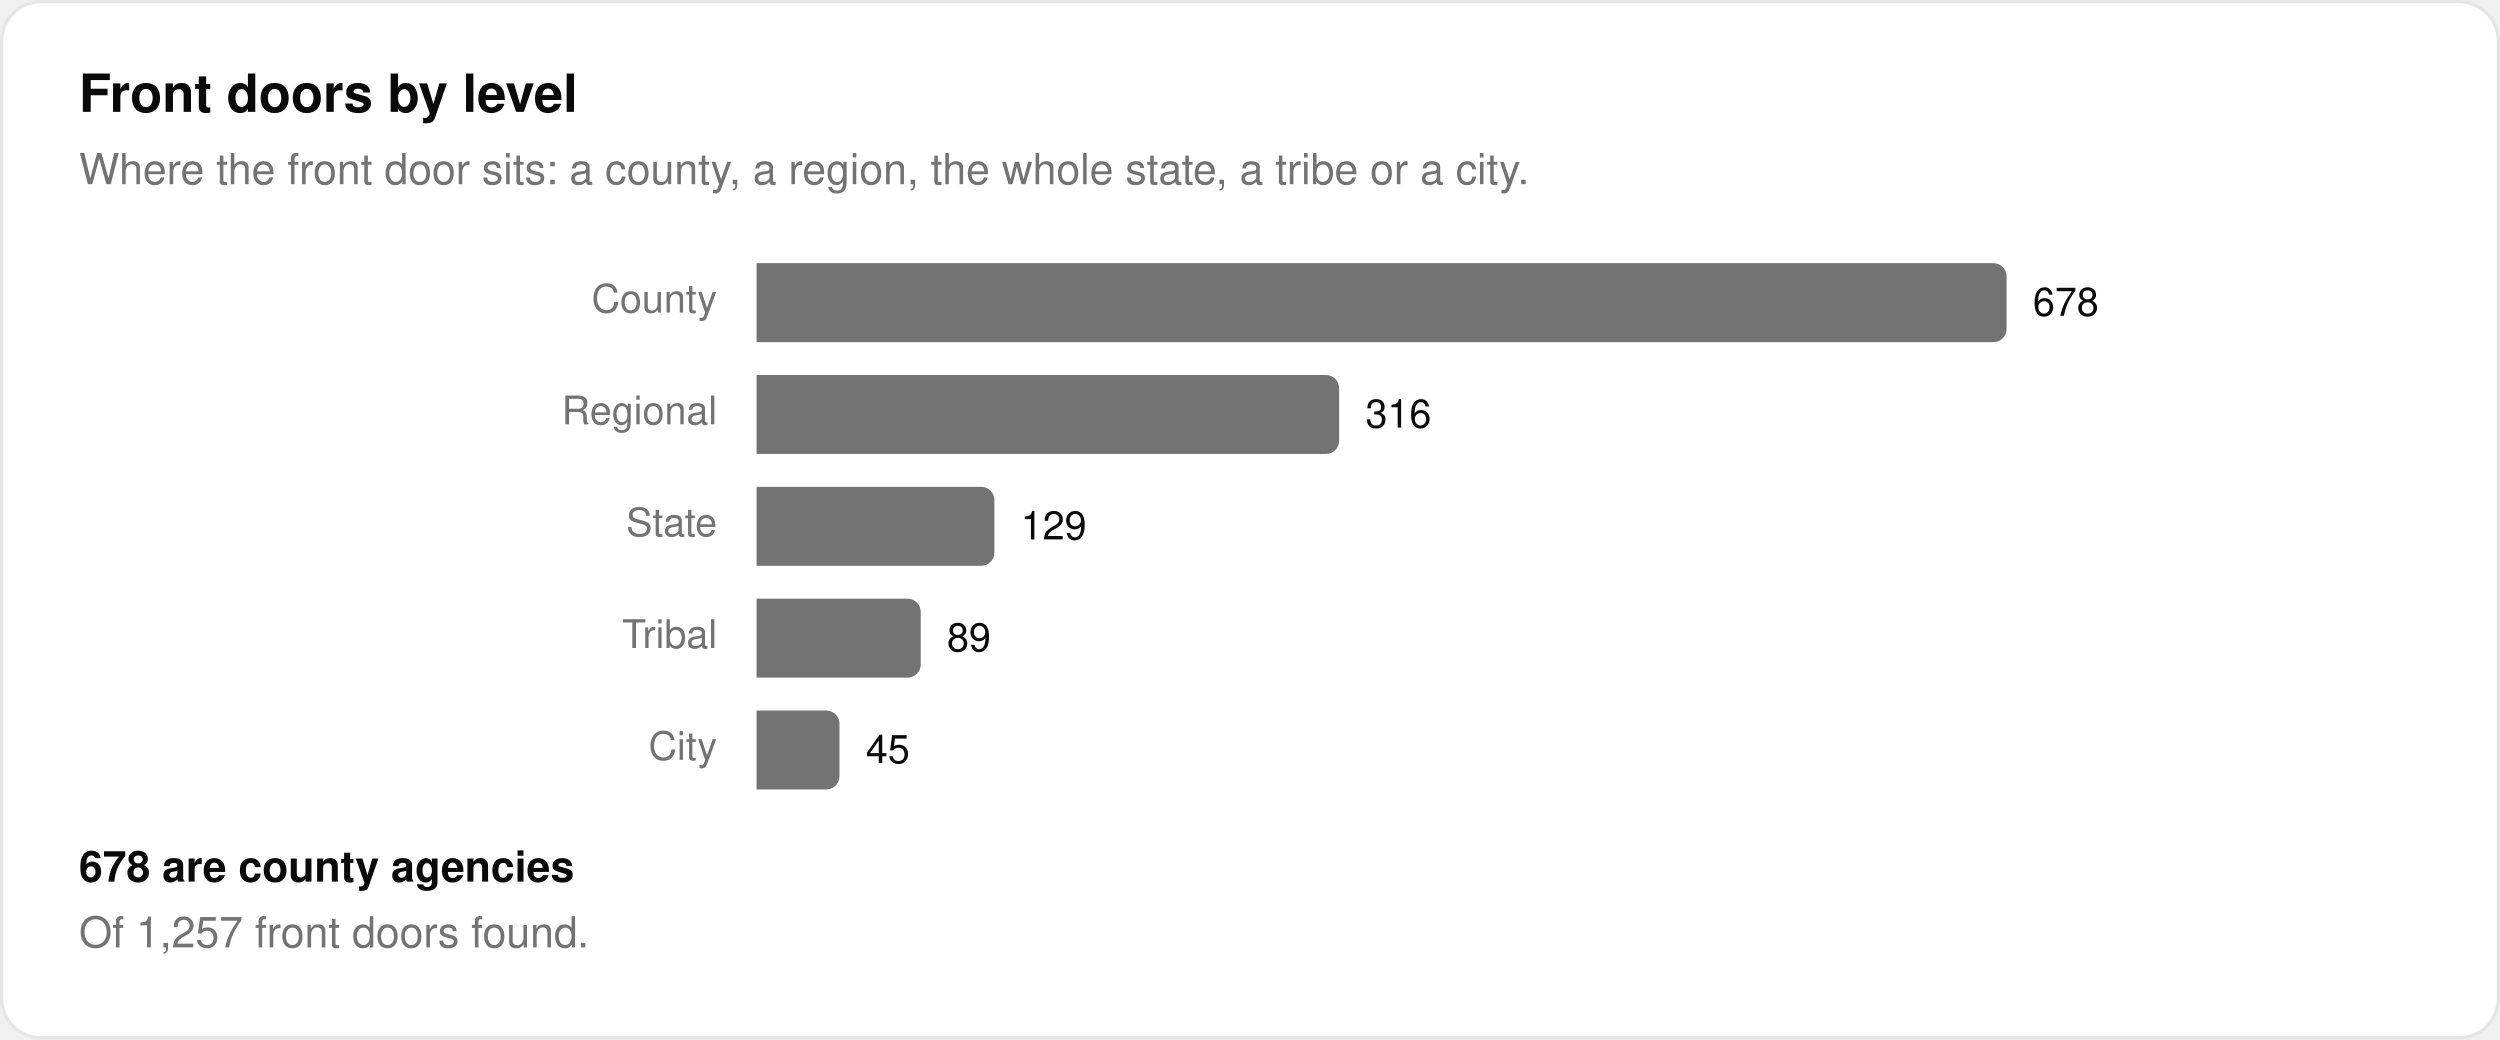
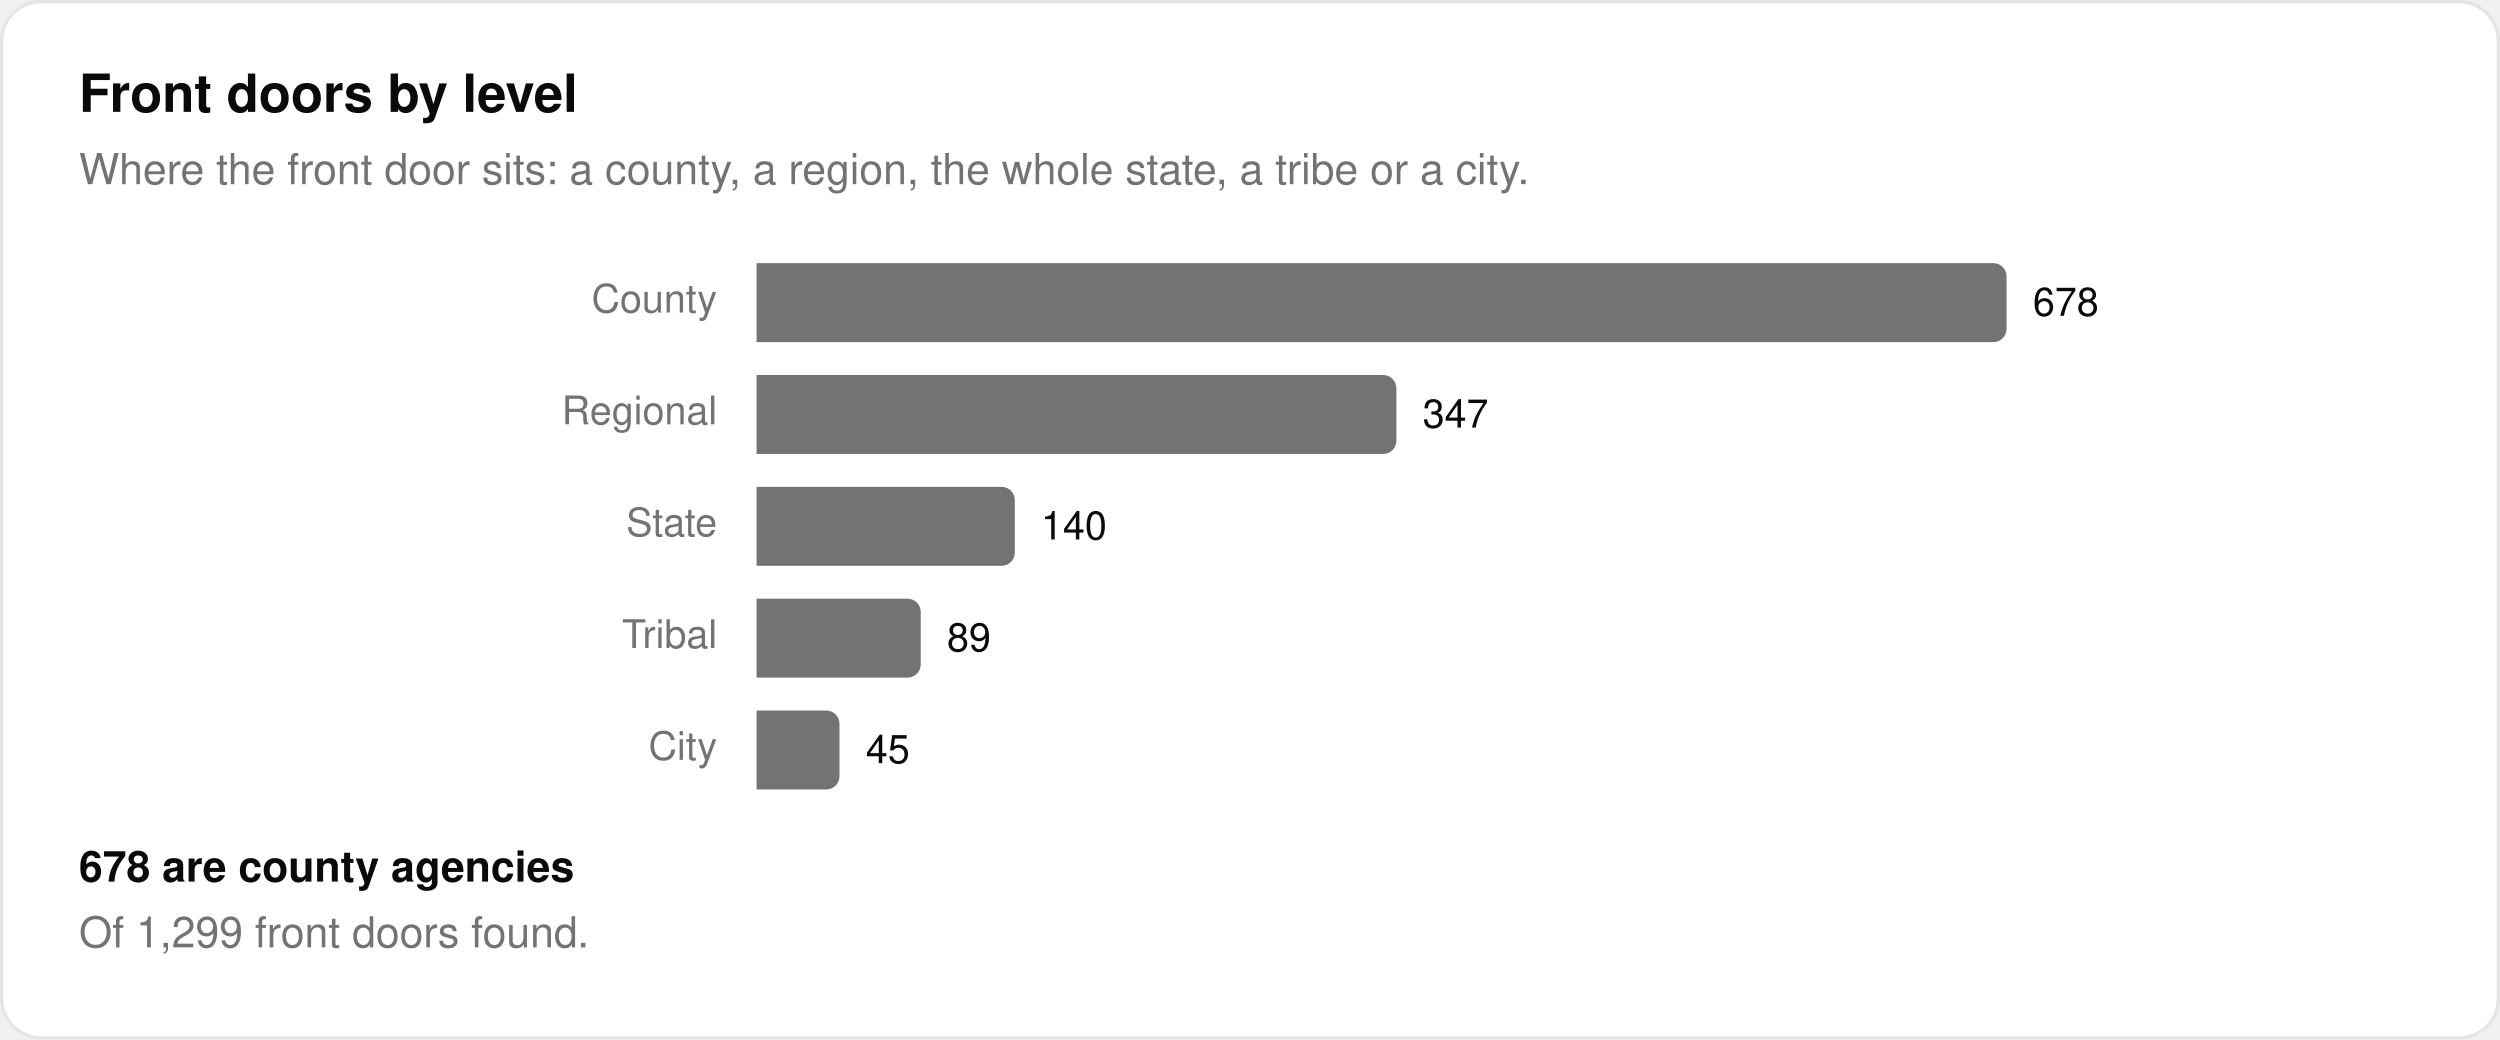
<svg xmlns="http://www.w3.org/2000/svg" viewBox="0 0 760 316" width="760" height="316" role="img" aria-label="Front doors by level">
  <style>
.card{fill:#ffffff;stroke:#e5e5e5}.t1{fill:#0a0a0a}.t2{fill:#737373}.grid{stroke:#e5e5e5}.base{stroke:#e5e5e5}
.s1{fill:#737373}.st{fill:#171717}.stx{fill:#fafafa}.co{fill:#737373}.cox{fill:#ffffff}
.hy{fill:#f5f5f5;stroke:#737373}.hyx{fill:#0a0a0a}
.o1{fill:#d4d4d4}.o2{fill:#737373}.o4{fill:#171717}.ox{fill:#fafafa}
text{font-family:"Geist","Geist Variable",-apple-system,BlinkMacSystemFont,"Segoe UI",Helvetica,Arial,sans-serif}
@media (prefers-color-scheme:dark){
.card{fill:#171717;stroke:#2e2e2e}.t1{fill:#fafafa}.t2{fill:#a1a1a1}.grid{stroke:#2e2e2e}.base{stroke:#2e2e2e}
.st{fill:#e5e5e5}.stx{fill:#171717}.hy{fill:#262626;stroke:#a1a1a1}.hyx{fill:#fafafa}
.o1{fill:#404040}.o4{fill:#e5e5e5}.ox{fill:#171717}}
</style>
  <rect class="card" x="0.5" y="0.5" width="759" height="315" rx="12" stroke-width="1" />
  <text x="24" y="34" class="t1" font-size="16" text-anchor="start" font-weight="600">Front doors by level</text>
  <text x="24" y="56" class="t2" font-size="13" text-anchor="start" font-weight="400">Where the front door sits: a county, a region, the whole state, a tribe or a city.</text>
  <text x="218" y="95" class="t2" font-size="12" text-anchor="end" font-weight="400">County</text>
  <path class="s1" d="M230,80 h376.0 a4,4 0 0 1 4,4 v16.0 a4,4 0 0 1 -4,4 h-376.0 z" />
  <text x="618.0" y="96" class="t1" font-size="12" text-anchor="start" font-weight="500">678</text>
  <text x="218" y="129" class="t2" font-size="12" text-anchor="end" font-weight="400">Regional</text>
-   <path class="s1" d="M230,114 h173.1 a4,4 0 0 1 4,4 v16.0 a4,4 0 0 1 -4,4 h-173.1 z" />
-   <text x="415.109" y="130" class="t1" font-size="12" text-anchor="start" font-weight="500">316</text>
+   <path class="s1" d="M230,114 h190.5 a4,4 0 0 1 4,4 v16.0 a4,4 0 0 1 -4,4 h-190.5 z" />
+   <text x="432.484" y="130" class="t1" font-size="12" text-anchor="start" font-weight="500">347</text>
  <text x="218" y="163" class="t2" font-size="12" text-anchor="end" font-weight="400">State</text>
-   <path class="s1" d="M230,148 h68.3 a4,4 0 0 1 4,4 v16.0 a4,4 0 0 1 -4,4 h-68.3 z" />
-   <text x="310.301" y="164" class="t1" font-size="12" text-anchor="start" font-weight="500">129</text>
+   <path class="s1" d="M230,148 h74.5 a4,4 0 0 1 4,4 v16.0 a4,4 0 0 1 -4,4 h-74.5 z" />
+   <text x="316.466" y="164" class="t1" font-size="12" text-anchor="start" font-weight="500">140</text>
  <text x="218" y="197" class="t2" font-size="12" text-anchor="end" font-weight="400">Tribal</text>
  <path class="s1" d="M230,182 h45.9 a4,4 0 0 1 4,4 v16.0 a4,4 0 0 1 -4,4 h-45.9 z" />
  <text x="287.882" y="198" class="t1" font-size="12" text-anchor="start" font-weight="500">89</text>
  <text x="218" y="231" class="t2" font-size="12" text-anchor="end" font-weight="400">City</text>
  <path class="s1" d="M230,216 h21.2 a4,4 0 0 1 4,4 v16.0 a4,4 0 0 1 -4,4 h-21.2 z" />
  <text x="263.221" y="232" class="t1" font-size="12" text-anchor="start" font-weight="500">45</text>
  <text x="24" y="268" class="t1" font-size="13" text-anchor="start" font-weight="600">678 are county agencies</text>
-   <text x="24" y="288" class="t2" font-size="13" text-anchor="start" font-weight="400">Of 1,257 front doors found.</text>
+   <text x="24" y="288" class="t2" font-size="13" text-anchor="start" font-weight="400">Of 1,299 front doors found.</text>
</svg>
